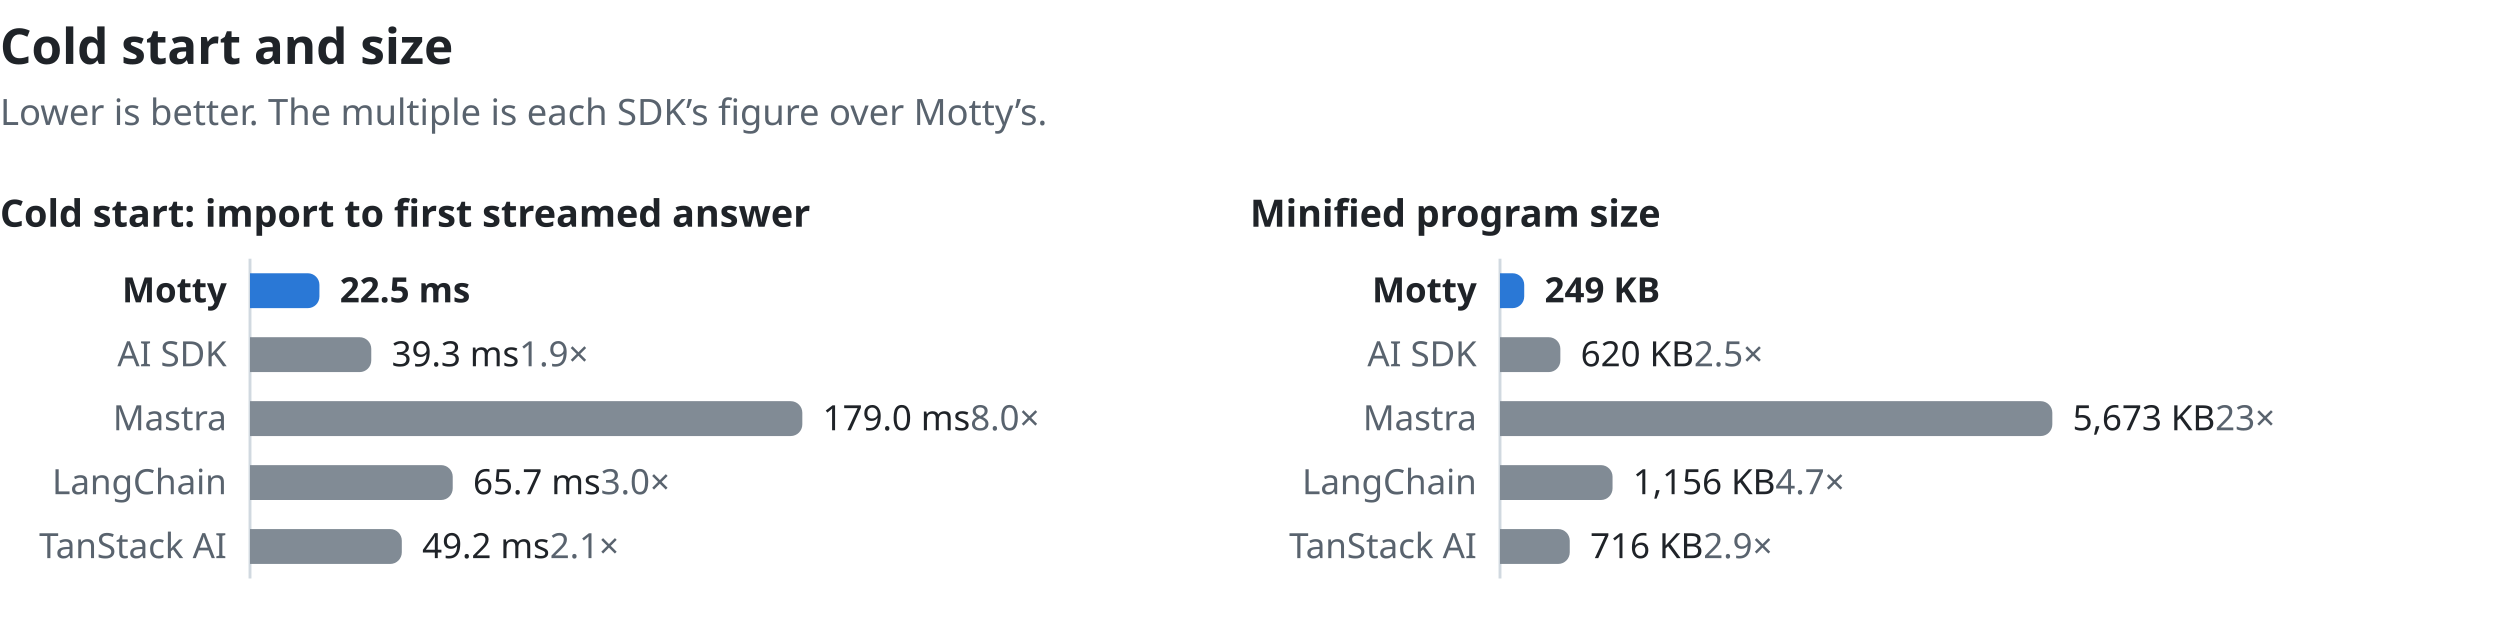
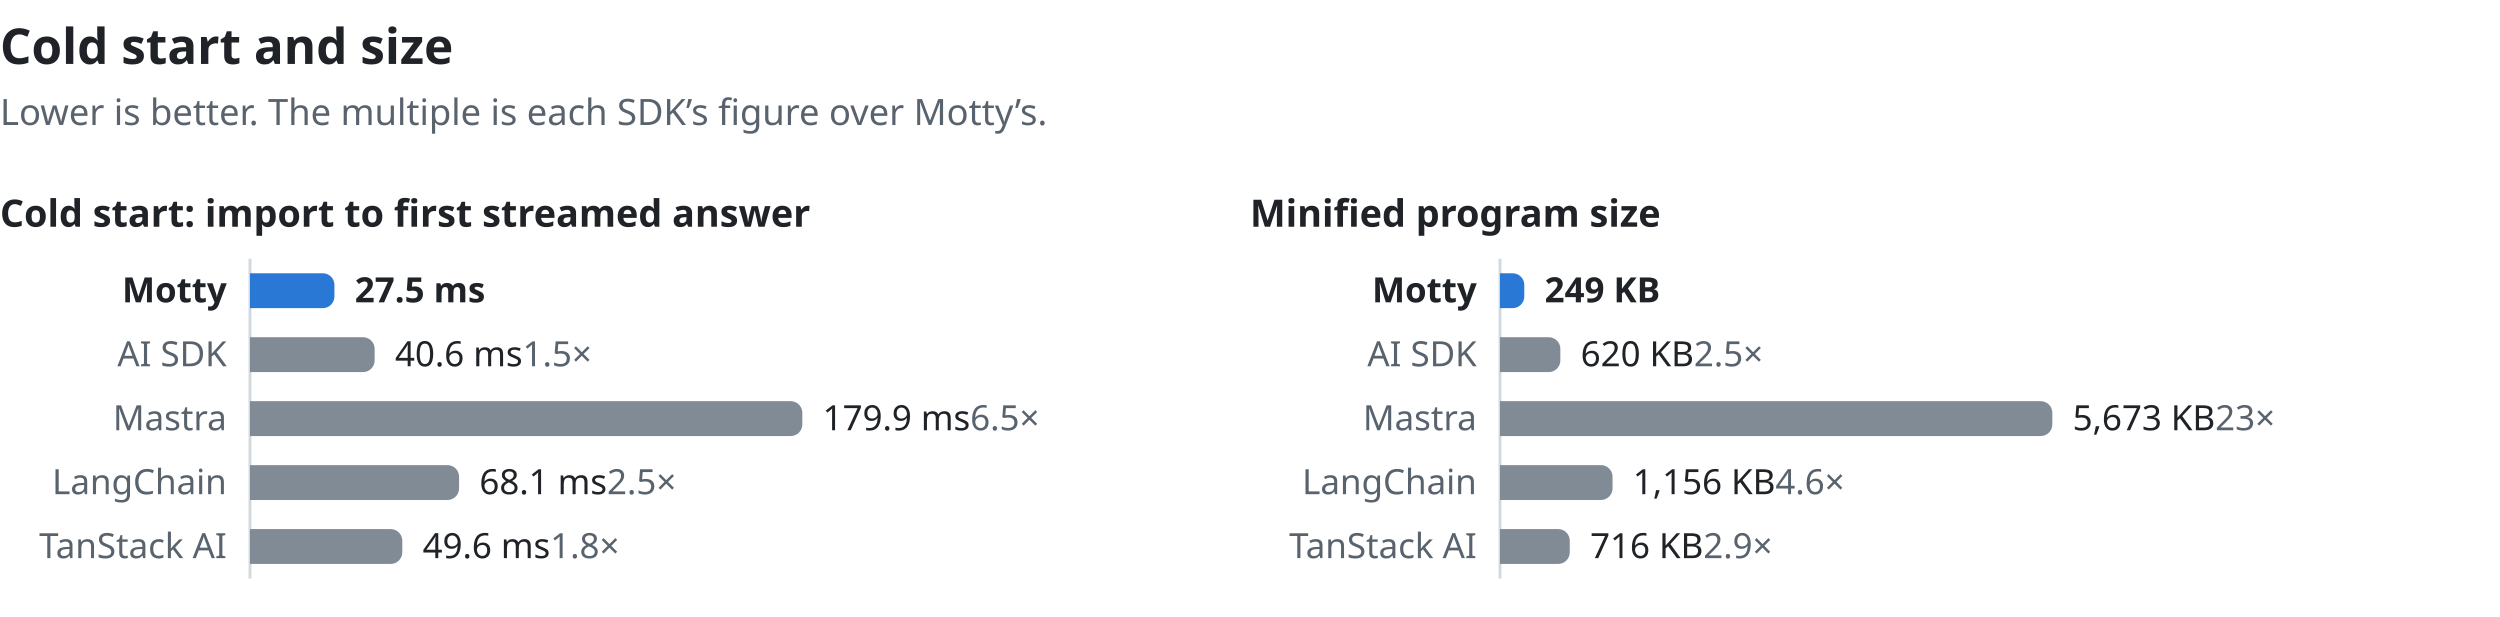
<svg xmlns="http://www.w3.org/2000/svg" viewBox="0 0 860 212" width="860" height="212" font-family="-apple-system,BlinkMacSystemFont,'Segoe UI','Noto Sans',Helvetica,Arial,sans-serif" role="img" aria-label="Cold start and size. Lower is better. The multiple is each SDK’s figure over Motty’s.">
  <text x="0" y="22" font-size="17" font-weight="600" fill="#1f2328">Cold start and size</text>
  <text x="0" y="43" font-size="12.5" fill="#59636e">Lower is better. The multiple is each SDK’s figure over Motty’s.</text>
  <text x="0" y="78" font-size="13" font-weight="600" fill="#1f2328">Cold start: import to first streamed answer</text>
  <line x1="86" x2="86" y1="89" y2="199" stroke="#d1d9e0" stroke-width="1" />
  <text x="78" y="104" font-size="12" text-anchor="end" fill="#1f2328" font-weight="600">Motty</text>
-   <path d="M86 94h19.883a4 4 0 0 1 4 4v4a4 4 0 0 1 -4 4h-19.883z" fill="#2a78d6" />
-   <text x="116.883" y="104" font-size="12" fill="#1f2328" font-weight="600">22.5 ms</text>
+   <path d="M86 94h25.044a4 4 0 0 1 4 4v4a4 4 0 0 1 -4 4h-25.044z" fill="#2a78d6" />
+   <text x="122.044" y="104" font-size="12" fill="#1f2328" font-weight="600">27.5 ms</text>
  <text x="78" y="126" font-size="12" text-anchor="end" fill="#59636e">AI SDK</text>
-   <path d="M86 116h37.715a4 4 0 0 1 4 4v4a4 4 0 0 1 -4 4h-37.715z" fill="#818b95" />
-   <text x="134.715" y="126" font-size="12" fill="#1f2328">39.3 ms<tspan fill="#59636e" font-weight="400">  1.9×</tspan>
+   <path d="M86 116h38.879a4 4 0 0 1 4 4v4a4 4 0 0 1 -4 4h-38.879z" fill="#818b95" />
+   <text x="135.879" y="126" font-size="12" fill="#1f2328">40.6 ms<tspan fill="#59636e" font-weight="400">  1.5×</tspan>
  </text>
  <text x="78" y="148" font-size="12" text-anchor="end" fill="#59636e">Mastra</text>
  <path d="M86 138h186a4 4 0 0 1 4 4v4a4 4 0 0 1 -4 4h-186z" fill="#818b95" />
-   <text x="283" y="148" font-size="12" fill="#1f2328">179.0 ms<tspan fill="#59636e" font-weight="400">  8.0×</tspan>
+   <text x="283" y="148" font-size="12" fill="#1f2328">179.9 ms<tspan fill="#59636e" font-weight="400">  6.5×</tspan>
  </text>
  <text x="78" y="170" font-size="12" text-anchor="end" fill="#59636e">LangChain</text>
-   <path d="M86 160h65.737a4 4 0 0 1 4 4v4a4 4 0 0 1 -4 4h-65.737z" fill="#818b95" />
-   <text x="162.737" y="170" font-size="12" fill="#1f2328">65.7 ms<tspan fill="#59636e" font-weight="400">  3.0×</tspan>
+   <path d="M86 160h67.923a4 4 0 0 1 4 4v4a4 4 0 0 1 -4 4h-67.923z" fill="#818b95" />
+   <text x="164.923" y="170" font-size="12" fill="#1f2328">68.1 ms<tspan fill="#59636e" font-weight="400">  2.5×</tspan>
  </text>
  <text x="78" y="192" font-size="12" text-anchor="end" fill="#59636e">TanStack AI</text>
-   <path d="M86 182h48.223a4 4 0 0 1 4 4v4a4 4 0 0 1 -4 4h-48.223z" fill="#818b95" />
-   <text x="145.223" y="192" font-size="12" fill="#1f2328">49.2 ms<tspan fill="#59636e" font-weight="400">  2.1×</tspan>
+   <path d="M86 182h48.385a4 4 0 0 1 4 4v4a4 4 0 0 1 -4 4h-48.385z" fill="#818b95" />
+   <text x="145.385" y="192" font-size="12" fill="#1f2328">49.6 ms<tspan fill="#59636e" font-weight="400">  1.8×</tspan>
  </text>
  <text x="430" y="78" font-size="13" font-weight="600" fill="#1f2328">Minified program size</text>
  <line x1="516" x2="516" y1="89" y2="199" stroke="#d1d9e0" stroke-width="1" />
  <text x="508" y="104" font-size="12" text-anchor="end" fill="#1f2328" font-weight="600">Motty</text>
-   <path d="M516 94h4.331a4 4 0 0 1 4 4v4a4 4 0 0 1 -4 4h-4.331z" fill="#2a78d6" />
-   <text x="531.331" y="104" font-size="12" fill="#1f2328" font-weight="600">249 KB</text>
+   <path d="M516 94h4.353a4 4 0 0 1 4 4v4a4 4 0 0 1 -4 4h-4.353z" fill="#2a78d6" />
+   <text x="531.353" y="104" font-size="12" fill="#1f2328" font-weight="600">249 KB</text>
  <text x="508" y="126" font-size="12" text-anchor="end" fill="#59636e">AI SDK</text>
  <path d="M516 116h16.761a4 4 0 0 1 4 4v4a4 4 0 0 1 -4 4h-16.761z" fill="#818b95" />
  <text x="543.761" y="126" font-size="12" fill="#1f2328">620 KB<tspan fill="#59636e" font-weight="400">  2.5×</tspan>
  </text>
  <text x="508" y="148" font-size="12" text-anchor="end" fill="#59636e">Mastra</text>
  <path d="M516 138h186a4 4 0 0 1 4 4v4a4 4 0 0 1 -4 4h-186z" fill="#818b95" />
  <text x="713" y="148" font-size="12" fill="#1f2328">5,673 KB<tspan fill="#59636e" font-weight="400">  23×</tspan>
  </text>
  <text x="508" y="170" font-size="12" text-anchor="end" fill="#59636e">LangChain</text>
  <path d="M516 160h34.717a4 4 0 0 1 4 4v4a4 4 0 0 1 -4 4h-34.717z" fill="#818b95" />
-   <text x="561.717" y="170" font-size="12" fill="#1f2328">1,156 KB<tspan fill="#59636e" font-weight="400">  4.7×</tspan>
+   <text x="561.717" y="170" font-size="12" fill="#1f2328">1,156 KB<tspan fill="#59636e" font-weight="400">  4.6×</tspan>
  </text>
  <text x="508" y="192" font-size="12" text-anchor="end" fill="#59636e">TanStack AI</text>
  <path d="M516 182h19.996a4 4 0 0 1 4 4v4a4 4 0 0 1 -4 4h-19.996z" fill="#818b95" />
  <text x="546.996" y="192" font-size="12" fill="#1f2328">716 KB<tspan fill="#59636e" font-weight="400">  2.9×</tspan>
  </text>
</svg>
